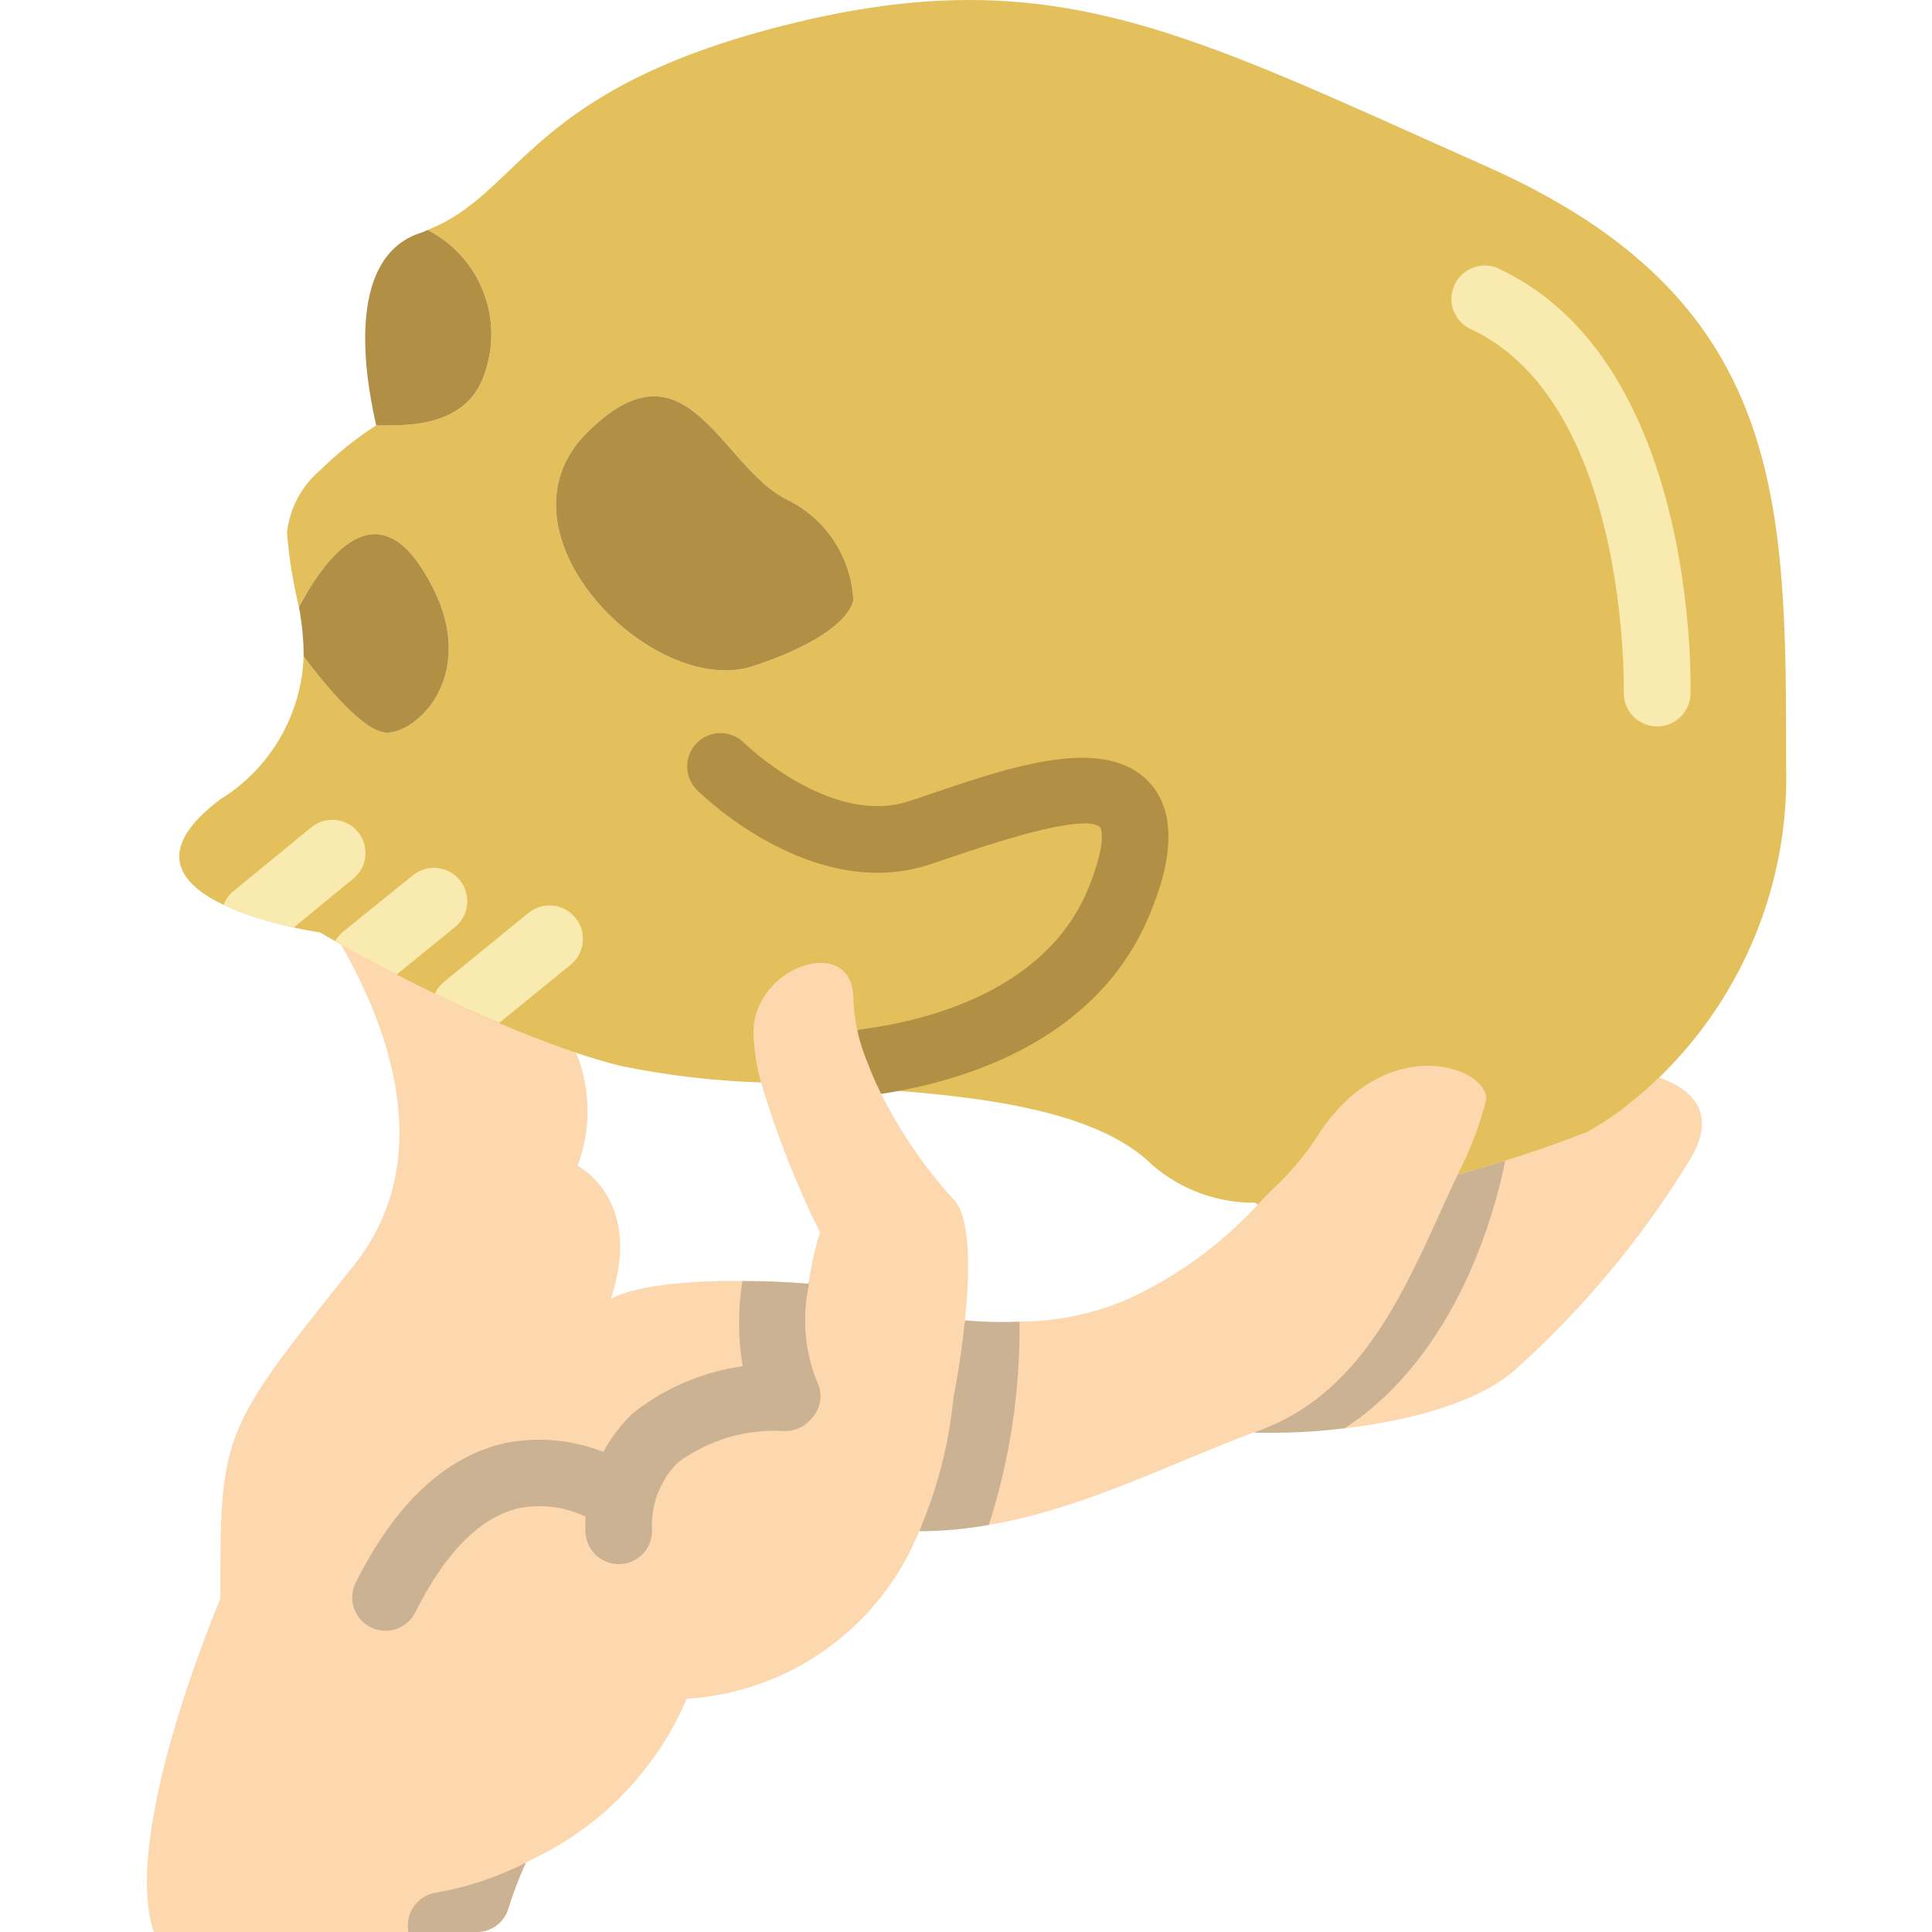
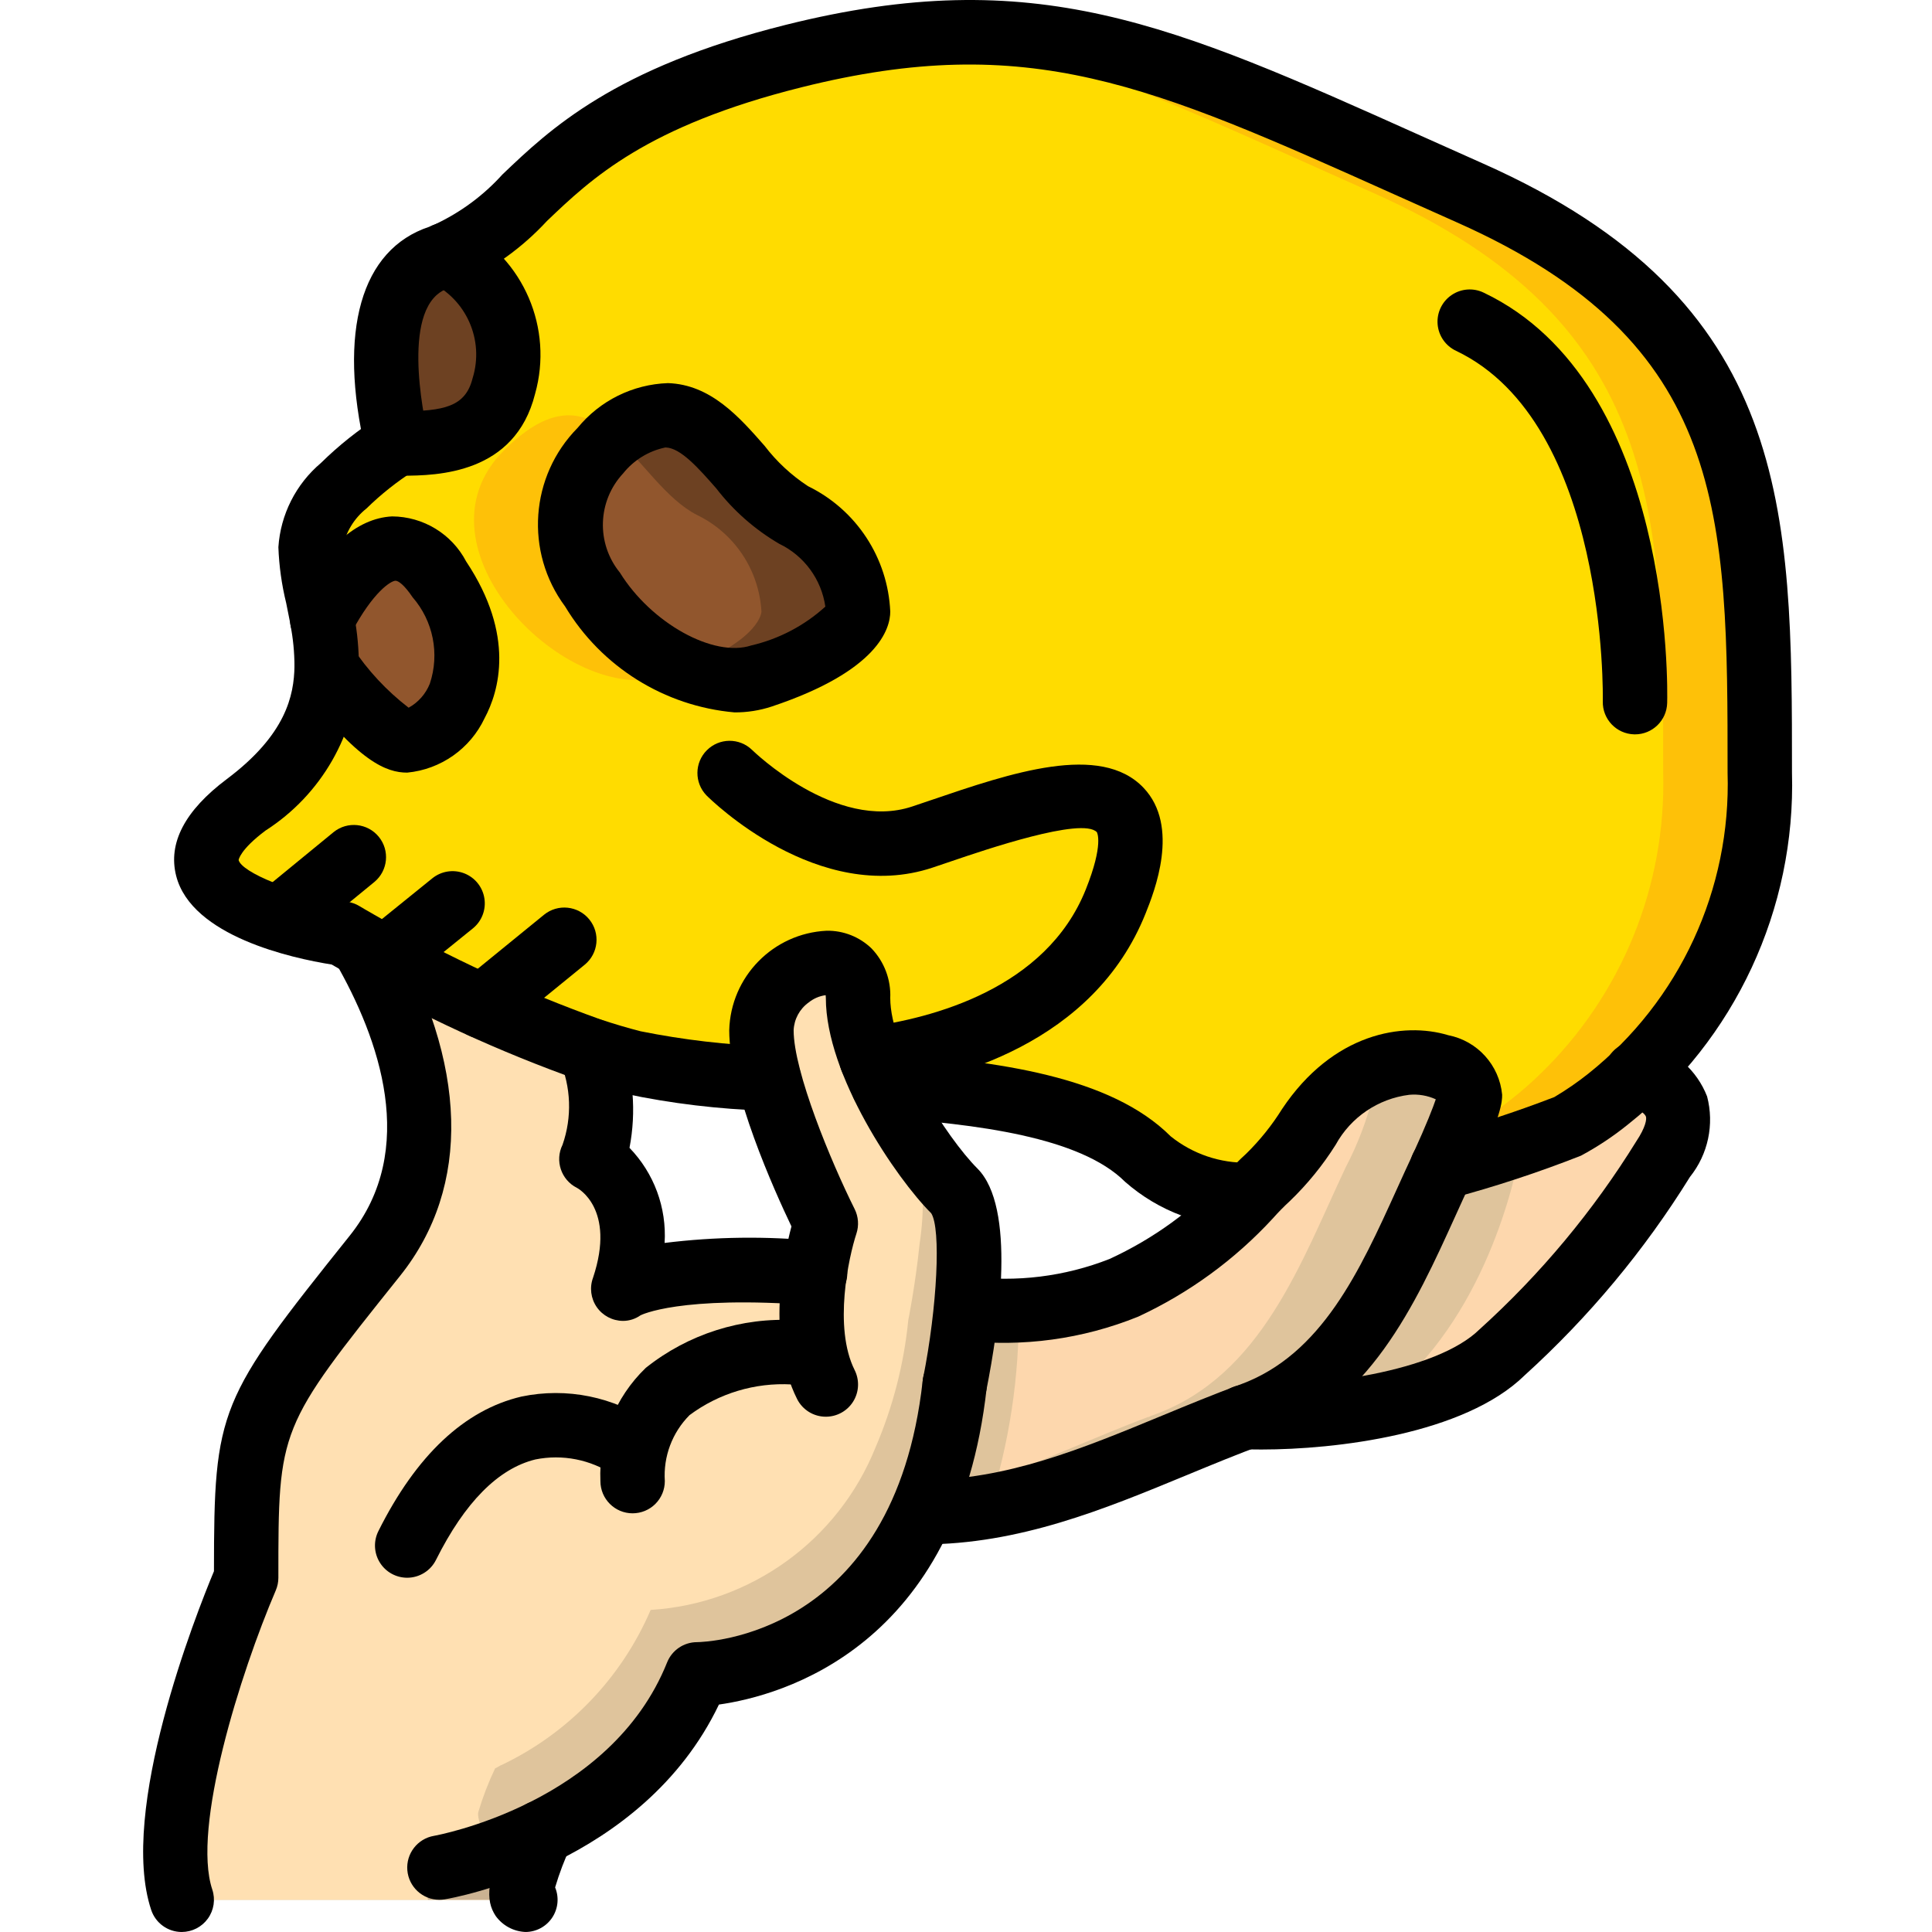
- <svg xmlns="http://www.w3.org/2000/svg" height="511pt" viewBox="-38 0 511 511.933" width="511pt">
-   <path d="m408.336 308.898c-12.164 19.629-27.023 37.457-44.137 52.965-9.801 9.621-29.043 14.566-46.344 16.598 14.121-9.254 14.945-22.574 21.492-35.461 7.391-14.523 19.652-28.496 21.055-35.516 12.801-3.973 21.453-7.414 21.453-7.414 4.055-2.199 7.895-4.77 11.473-7.68 2.742-2.152 5.363-4.449 7.859-6.887 9.09 3.266 16.152 9.887 7.148 23.395zm0 0" fill="#fdd7ad" />
-   <path d="m360.402 307.484c-2.648 13.242-12.535 51.289-42.547 70.977-7.996.984-16.051 1.367-24.102 1.145.574-.27 1.164-.508 1.766-.703 16.934-6.18 14.664-25.91 23.066-40.758 6.18-10.867 24.047-16.023 29.195-26.949 4.5-1.238 8.738-2.473 12.621-3.711zm0 0" fill="#cbb292" />
-   <path d="m347.781 311.195c11.547-3.102 22.918-6.816 34.074-11.125 4.055-2.199 7.895-4.77 11.473-7.68 2.742-2.152 5.363-4.449 7.859-6.887 22.273-21.59 34.473-51.527 33.633-82.535 0-70.621 0-123.586-79.449-158.898-79.449-35.309-114.758-55.172-185.379-37.516-68.855 17.211-70.18 44.578-95.16 54.375 13.176 6.75 19.754 21.863 15.711 36.105-4.059 16.156-20.039 15.715-29.309 15.715h-.086c-5.234 3.383-10.113 7.289-14.566 11.652-5.066 4.207-8.297 10.223-9.004 16.773.535 6.633 1.598 13.219 3.18 19.684 5.914-11.211 18.977-30.543 32.129-10.859 17.656 26.484 0 44.141-8.824 44.141-6.004 0-16.246-12.449-22.07-20.215-.574 15.516-8.852 29.719-22.07 37.867-18.094 13.598-10.68 22.512.883 27.984 2.633 1.242 5.348 2.305 8.121 3.18 3.797 1.234 7.418 2.117 10.418 2.824 4.148.883 7.062 1.324 7.062 1.324s1.41.883 3.973 2.297c.441.262.969.617 1.5.879 1.676.973 3.797 2.121 6.18 3.445 2.559 1.324 5.297 11.738 8.473 13.328h.09c3.09 1.59 6.531 3.355 10.152 5.121 2.559 1.234 5.207 2.473 7.945 3.707 2.91 1.324 6 2.738 9.09 3.973 6.711 2.914 13.598-3.18 20.395-.883 3.973 1.324 7.855 2.473 11.652 3.441 12.297 2.539 24.789 4.016 37.34 4.414l31.25 1.855c29.484 2.031 58.527 6.09 72.648 20.215 7.535 6.41 17.125 9.891 27.016 9.797h.086l.617.531zm-186.617-134.711c-26.48 8.828-70.621-35.309-44.137-61.793 26.48-26.484 35.309 8.828 52.965 17.656 10.262 4.961 17.02 15.102 17.656 26.48 0 0 0 8.828-26.484 17.656zm0 0" fill="#e4c05c" />
-   <path d="m90.543 97.035c-4.059 16.156-20.039 15.715-29.309 15.715-3.707-15.98-7.238-44.758 11.652-51.023.68-.188 1.328-.457 1.945-.797 13.176 6.75 19.754 21.863 15.711 36.105zm0 0" fill="#b19046" />
-   <path d="m187.648 158.828s0 8.828-26.484 17.656c-26.48 8.828-70.621-35.309-44.137-61.793 26.48-26.484 35.309 8.828 52.965 17.656 10.262 4.961 17.02 15.102 17.656 26.48zm0 0" fill="#b19046" />
-   <path d="m64.062 194.141c-6.004 0-16.246-12.449-22.07-20.215 0-4.355-.414-8.699-1.234-12.977v-.09c5.914-11.211 18.977-30.543 32.129-10.859 17.656 26.484 0 44.141-8.824 44.141zm0 0" fill="#b19046" />
-   <path d="m191.336 290.273c-4.641-.016-8.477-3.617-8.781-8.25-.305-4.629 3.027-8.707 7.625-9.328 17.656-2.375 48.996-10.434 59.887-37.691 5.016-12.527 3.055-15.688 3.039-15.715-4.02-4.238-30.809 4.891-39.621 7.883l-5.391 1.828c-31.297 10.434-60.754-18.539-61.996-19.793-3.348-3.461-3.301-8.969.105-12.375 3.406-3.402 8.91-3.453 12.375-.105.211.203 23.039 22.5 43.934 15.52l5.297-1.766c21.699-7.398 46.301-15.766 58.113-3.328 10.07 10.594 2.902 28.539.555 34.426-14.219 35.586-52.426 45.746-73.938 48.633-.398.047-.801.066-1.203.062zm0 0" fill="#b19046" />
-   <path d="m55.059 232.895-15.715 12.887c-3-.707-6.621-1.59-10.418-2.824-2.773-.875-5.488-1.938-8.121-3.18.465-1.438 1.359-2.699 2.562-3.617l20.566-16.863c2.422-2.043 5.758-2.621 8.73-1.516 2.969 1.105 5.113 3.727 5.609 6.855.496 3.133-.734 6.285-3.215 8.258zm0 0" fill="#f9eab0" />
-   <path d="m82.07 245.691-15.449 12.535h-.09c-3.176-1.586-5.914-3.176-8.473-4.5-2.383-1.324-4.504-2.473-6.18-3.445-.531-.262-1.059-.617-1.5-.879.5-1.008 1.227-1.883 2.117-2.562l18.449-14.918c3.805-3.07 9.375-2.48 12.449 1.324 3.07 3.801 2.477 9.375-1.324 12.445zm0 0" fill="#f9eab0" />
-   <path d="m112.699 255.668-18.891 15.359c-3.09-1.234-6.18-2.648-9.09-3.973-2.738-1.234-5.387-2.473-7.945-3.707.527-1.234 1.344-2.324 2.383-3.176l22.422-18.273c2.461-1.988 5.793-2.512 8.742-1.375 2.953 1.137 5.074 3.762 5.562 6.887.492 3.121-.723 6.27-3.184 8.258zm0 0" fill="#f9eab0" />
-   <path d="m400.613 192.48h-.223c-2.34-.059-4.562-1.047-6.176-2.746-1.609-1.699-2.484-3.969-2.422-6.312 0-.758 1.457-76.207-40.207-96.07-3.02-1.246-5.105-4.055-5.422-7.309-.312-3.25 1.191-6.406 3.914-8.211 2.723-1.805 6.219-1.957 9.09-.395 52.027 24.805 50.371 108.914 50.316 112.48-.145 4.789-4.082 8.59-8.871 8.562zm0 0" fill="#f9eab0" />
-   <path d="m355.371 291.242c-1.73 6.93-4.277 13.625-7.59 19.953-12.184 25.863-22.953 56.938-52.262 67.707-.602.195-1.191.434-1.766.703h-.176c-23.305 8.828-45.551 20.305-70.004 24.453 3.391-8.977-8.684-18.316-7.512-27.852 1.273-10.344 15.633-20.707 15.633-25.996 9.902-.039 19.691-2.078 28.781-6.004 12.977-5.984 24.648-14.473 34.336-24.98 1.648-1.852 3.387-3.621 5.211-5.297 4.285-4.148 8.051-8.801 11.211-13.859 17.652-26.48 44.137-17.656 44.137-8.828zm0 0" fill="#fdd7ad" />
-   <path d="m231.695 350.211c.184 18.27-2.559 36.445-8.121 53.848-6.027 1.098-12.145 1.656-18.273 1.68l-.176-.09c4.238-9.445-10.238-21.008-8.648-34.957 0 0 19.594-9.621 20.742-20.832 4.812.43 9.648.547 14.477.352zm0 0" fill="#cbb292" />
-   <path d="m217.219 349.859c-1.148 11.211-3.09 20.832-3.09 20.832-1.188 12.047-4.223 23.836-9.004 34.957-10.25 25.461-34.219 42.77-61.617 44.492-8.016 18.695-22.578 33.828-40.957 42.547h-.09c-.512.328-1.039.625-1.59.883-1.781 3.879-3.309 7.863-4.582 11.938-1.012 3.754-4.398 6.379-8.289 6.426h-85.73c-8.828-26.484 17.652-88.277 17.652-88.277 0-44.137 0-44.137 35.312-88.273 22.422-28.074 9.27-63.207-3.355-85.102 1.676.973 3.797 2.121 6.18 3.445 6.887 3.707 16.242 8.562 26.66 13.328 9.613 4.48 19.457 8.457 29.484 11.918 3.91 9.57 4.035 20.266.352 29.926 0 0 17.656 8.828 8.828 35.309 0 0 7.328-5.117 34.867-4.766 5.121 0 10.949.176 17.48.707l.051-.043c.652-4.594 1.668-9.125 3.039-13.551-6.344-12.766-11.574-26.059-15.625-39.727-1.203-4.316-1.883-8.762-2.031-13.238 0-17.656 26.484-26.484 26.484-8.828.223 5.738 1.477 11.391 3.707 16.684.883 2.383 1.941 4.855 3.09 7.238 5.148 10.566 11.777 20.348 19.684 29.043 4.68 4.68 4.414 19.422 3.09 32.133zm0 0" fill="#fdd7ad" />
-   <g fill="#cbb292">
-     <path d="m175.977 376.41c-.496.516-1.051.965-1.66 1.344 0 0-.086.176-.176.176-.086 0-.266.176-.441.176-1.094.555-2.305.828-3.531.797-3.352.008-6.422-1.871-7.945-4.855-1.852-3.793-3.133-7.84-3.793-12.008h-.09c-1.273-7.477-1.301-15.109-.09-22.598 5.121 0 10.949.176 17.48.707.086-.266.086-.617.176-.883.012.5-.016 1.004-.09 1.5-1.797 8.477-1.031 17.297 2.207 25.336 1.781 3.496.934 7.758-2.047 10.309zm0 0" />
-     <path d="m63.68 432.113c-3.055-.004-5.891-1.59-7.496-4.191-1.605-2.602-1.75-5.848-.387-8.582 10.391-20.781 23.57-33.191 39.18-36.871 12.426-2.605 25.379.031 35.805 7.281 3.566 3.012 4.172 8.281 1.379 12.027-2.793 3.742-8.016 4.66-11.922 2.098-6.289-4.191-13.988-5.711-21.398-4.219-10.195 2.496-19.355 11.766-27.25 27.551-1.488 3.004-4.555 4.906-7.91 4.906zm0 0" />
-     <path d="m125.484 414.457c-4.875 0-8.828-3.949-8.828-8.824-.504-11.652 4.027-22.961 12.438-31.039 11.629-9.273 26.27-13.926 41.117-13.074 4.879.32 8.57 4.531 8.25 9.406-.316 4.875-4.527 8.566-9.406 8.25-10.012-.547-19.902 2.426-27.957 8.402-4.754 4.777-7.23 11.371-6.785 18.098-.027 4.859-3.973 8.781-8.828 8.781zm0 0" />
-     <path d="m100.871 493.57c-1.781 3.879-3.309 7.863-4.582 11.938-1.012 3.754-4.398 6.379-8.289 6.426h-18.199c-.07-.07-.102-.168-.09-.266-.797-4.801 2.441-9.34 7.238-10.152 8.332-1.414 16.402-4.09 23.922-7.945-.527.355.531-.266 0 0zm0 0" />
-   </g>
+ <svg xmlns="http://www.w3.org/2000/svg" height="511pt" viewBox="-37 0 511 511.928" width="511pt">
+   <path d="m403.23 307.125c-11.762 18.977-26.125 36.211-42.668 51.199-9.473 9.301-28.074 14.078-44.801 16.043 13.641-8.949 14.449-21.82 20.781-34.277 7.141-14.035 18.992-27.551 20.348-34.332 12.375-3.84 20.738-7.168 20.738-7.168 3.918-2.125 7.633-4.613 11.094-7.422 2.648-2.082 5.184-4.305 7.594-6.656 8.789 3.156 15.617 9.555 6.914 22.613zm0 0" fill="#fdd7ad" />
+   <path d="m365.254 305.586c-2.559 12.801-12.117 49.582-41.129 68.609-7.727.949-15.516 1.32-23.297 1.109.555-.266 1.125-.492 1.707-.684 16.363-6.012 14.176-25.043 22.301-39.402 5.941-10.496 23.242-15.484 28.215-26.047 4.355-1.191 8.449-2.391 12.203-3.586zm0 0" fill="#dfc49c" />
+   <path d="m352.027 51.125c-63.145-28.078-97.449-45.996-145.578-42.07-11.348.992-22.594 2.934-33.621 5.801-66.559 16.641-67.84 43.094-91.988 52.566 12.738 6.523 19.098 21.133 15.188 34.902-3.926 15.613-19.371 15.188-28.328 15.188h-.086c-5.062 3.273-9.777 7.047-14.082 11.266-4.898 4.066-8.02 9.883-8.703 16.211-.012.316.016.633.086.941.57 6.094 1.566 12.137 2.988 18.09 1.738-3.336 3.734-6.531 5.973-9.559 6.484-8.617 15.785-14.848 25.086-.938 17.066 25.602 0 42.668-8.531 42.668-3.414 0-8.363-4.27-12.973-9.301-3.07-3.414-6.059-7.168-8.363-10.242-.035 6.809-1.859 13.488-5.289 19.371-4.137 6.766-9.59 12.629-16.043 17.238-17.492 13.141-10.324 21.758.852 27.051 2.547 1.199 5.168 2.227 7.852 3.07 3.672 1.195 7.168 2.047 10.07 2.73 4.012.855 6.828 1.281 6.828 1.281s1.363.852 3.84 2.219c.426.254.938.598 1.449.852 1.621.941 3.668 2.051 5.973 3.328 2.477 1.281 5.121 11.352 8.191 12.887h.086c2.988 1.535 6.316 3.242 9.812 4.949 2.477 1.195 5.035 2.391 7.684 3.582 2.812 1.281 5.801 2.648 8.789 3.84.621.289 1.281.492 1.961.598 5.887 1.109 11.863-3.41 17.75-1.449 3.84 1.281 7.594 2.391 11.262 3.328 11.891 2.453 23.965 3.883 36.098 4.266l30.207 1.793c28.504 1.961 56.578 5.887 70.23 19.543 4.234 3.977 9.496 6.695 15.188 7.848 3.586.863 7.242 1.406 10.926 1.621h.082l.598.516 51.203-7.766c11.16-3 22.156-6.59 32.938-10.754 3.918-2.125 7.633-4.613 11.094-7.422 2.648-2.082 5.184-4.305 7.594-6.656 21.531-20.871 33.324-49.812 32.512-79.789 0-68.266 0-119.465-76.801-153.598zm-187.73 128c-6.805 1.859-14.047 1.191-20.395-1.879-21.848-9.301-41.645-38.484-22.273-57.855 1.242-1.266 2.551-2.461 3.926-3.586 22.613-18.43 31.145 12.547 47.273 20.652 9.918 4.797 16.453 14.598 17.066 25.602 0 0 0 8.531-25.598 17.066zm0 0" fill="#fec108" />
+   <path d="m326.43 51.125c-51.457-22.871-83.715-39-119.98-42.07-11.348.992-22.594 2.934-33.621 5.801-66.559 16.641-67.84 43.094-91.988 52.566 12.738 6.523 19.098 21.133 15.188 34.902-3.926 15.613-19.371 15.188-28.328 15.188h-.086c-5.062 3.273-9.777 7.047-14.082 11.266-4.898 4.066-8.02 9.883-8.703 16.211-.012.316.016.633.086.941 3.582 1.52 6.555 4.191 8.449 7.594.215.285.391.602.512.938 7.461 9.168 8.863 21.855 3.582 32.43-2.434 4.977-7.152 8.449-12.629 9.301-.352.027-.699-.031-1.023-.172-4.137 6.766-9.59 12.629-16.043 17.238-17.492 13.141-10.324 21.758.852 27.051 2.547 1.199 5.168 2.227 7.852 3.07 3.672 1.195 7.168 2.047 10.07 2.73 4.012.855 6.828 1.281 6.828 1.281s1.363.852 3.84 2.219c.426.254.938.598 1.449.852 1.621.941 3.668 2.051 5.973 3.328 2.477 1.281 5.121 11.352 8.191 12.887h.086c2.988 1.535 6.316 3.242 9.812 4.949 2.477 1.195 5.035 2.391 7.684 3.582 2.812 1.281 5.801 2.648 8.789 3.84.621.289 1.281.492 1.961.598 5.887 1.109 11.863-3.41 17.75-1.449 3.84 1.281 7.594 2.391 11.262 3.328 11.891 2.453 23.965 3.883 36.098 4.266l30.207 1.793c28.504 1.961 56.578 5.887 70.23 19.543 4.234 3.977 9.496 6.695 15.188 7.848l37.207-5.629c11.164-3 22.156-6.59 32.938-10.754 3.922-2.125 7.633-4.613 11.094-7.422 2.648-2.082 5.184-4.305 7.594-6.656 21.531-20.871 33.328-49.812 32.516-79.789 0-68.266 0-119.465-76.801-153.598zm-187.734 128c-25.602 8.531-68.266-34.137-42.668-59.734 13.227-13.227 21.934-10.496 29.527-3.586 7.168 6.402 13.48 16.473 21.676 20.652 9.918 4.797 16.449 14.598 17.066 25.602 0 0 0 7.336-20.395 15.188-1.625.598-3.328 1.281-5.207 1.879zm0 0" fill="#ffdc00" />
+   <path d="m96.027 102.324c-3.926 15.613-19.371 15.188-28.328 15.188-3.586-15.445-7-43.262 11.262-49.32.656-.184 1.285-.441 1.879-.77 12.738 6.523 19.098 21.133 15.188 34.902zm0 0" fill="#6d4122" />
+   <path d="m189.895 162.059s0 8.531-25.598 17.066c-6.805 1.859-14.047 1.191-20.395-1.879-21.848-9.301-41.645-38.484-22.273-57.855 1.242-1.266 2.551-2.461 3.926-3.586 22.613-18.43 31.145 12.547 47.273 20.652 9.918 4.797 16.453 14.598 17.066 25.602zm0 0" fill="#6d4122" />
+   <path d="m164.297 162.059s0 7.336-20.395 15.188c-21.848-9.301-41.645-38.484-22.273-57.855 1.242-1.266 2.551-2.461 3.926-3.586 7.168 6.402 13.48 16.473 21.676 20.652 9.918 4.797 16.449 14.598 17.066 25.602zm0 0" fill="#91562d" />
+   <path d="m70.43 196.191c-5.805 0-15.703-12.035-21.336-19.543 0-4.211-.398-8.41-1.191-12.543v-.086c5.715-10.836 18.344-29.527 31.059-10.496 17.066 25.602 0 42.668-8.531 42.668zm0 0" fill="#91562d" />
+   <path d="m352.027 290.059c-1.672 6.695-4.137 13.168-7.336 19.285-11.777 25-22.188 55.039-50.52 65.449-.582.191-1.152.418-1.707.684h-.168c-22.531 8.531-44.035 19.625-67.672 23.637.77-2.242.77-4.672 0-6.914-1.961-6.57-8.105-13.227-7.254-20.051 1.195-9.984 15.105-19.969 15.105-25.09 9.57-.035 19.031-2.008 27.82-5.801 12.543-5.789 23.824-13.996 33.191-24.148 1.594-1.793 3.273-3.5 5.035-5.121 4.145-4.012 7.785-8.508 10.84-13.398 3.539-5.594 8.402-10.223 14.164-13.48 14.336-7.766 28.5-1.367 28.5 4.949zm0 0" fill="#dfc49c" />
+   <path d="m326.43 290.059c-1.676 6.695-4.137 13.168-7.34 19.285-11.777 25-22.188 55.039-50.516 65.449-.586.191-1.156.418-1.707.684h-.172c-14.164 5.375-27.902 11.773-42.07 16.723-1.961-6.57-8.105-13.227-7.254-20.051 1.195-9.984 15.105-19.969 15.105-25.09 9.57-.035 19.031-2.008 27.82-5.801 12.543-5.789 23.824-13.996 33.191-24.148 1.594-1.793 3.273-3.5 5.035-5.121 4.145-4.012 7.785-8.508 10.84-13.398 3.539-5.594 8.402-10.223 14.164-13.48 1.66 1.129 2.727 2.945 2.902 4.949zm0 0" fill="#fdd7ad" />
+   <path d="m232.477 347.059c.176 17.66-2.477 35.234-7.852 52.055-5.828 1.059-11.738 1.602-17.664 1.621l-.168-.086c4.094-9.129-9.902-20.309-8.363-33.793 0 0 18.941-9.301 20.051-20.137 4.652.414 9.328.531 13.996.34zm0 0" fill="#dfc49c" />
+   <path d="m218.48 346.719c-1.109 10.836-2.984 20.137-2.984 20.137-1.148 11.645-4.086 23.043-8.703 33.793-9.914 24.613-33.082 41.344-59.562 43.008-7.75 18.074-21.828 32.699-39.598 41.133h-.086c-.492.316-1.004.602-1.535.852-1.695 3.754-3.176 7.598-4.438 11.52-.965 3.645-4.25 6.195-8.02 6.23h-82.859c-1.566-5.543-2.086-11.332-1.535-17.066 1.535-28.504 18.602-68.266 18.602-68.266 0-42.668 0-42.668 34.133-85.336 21.676-27.137 8.961-61.098-3.242-82.262 1.621.941 3.668 2.051 5.973 3.328 6.656 3.586 15.703 8.277 25.773 12.887 6.059 2.816 12.543 5.547 19.027 8.105 3.156 1.195 6.316 2.391 9.473 3.414 3.781 9.25 3.902 19.59.34 28.93 5 2.977 8.598 7.832 9.984 13.48 1.562 6.875 1.059 14.062-1.449 20.652 0 0 7.082-4.949 33.707-4.609 4.949 0 10.582.172 16.895.684h.086c.586-4.457 1.555-8.855 2.902-13.141-6.133-12.34-11.188-25.191-15.105-38.402-1.16-4.172-1.82-8.469-1.961-12.801.297-8.391 6.164-15.547 14.336-17.492 2.758-1.027 5.855-.535 8.16 1.301 2.305 1.832 3.48 4.738 3.102 7.66.215 5.547 1.43 11.012 3.586 16.129.852 2.305 1.875 4.691 2.984 6.996 1.527 3.125 3.207 6.172 5.035 9.129 1.281 2.219 2.645 4.27 4.012 6.23 2.914 4.547 6.258 8.805 9.984 12.715 4.523 4.523 4.266 18.773 2.984 31.062zm0 0" fill="#dfc49c" />
+   <path d="m206.195 329.652c-1.109 10.836-2.988 20.137-2.988 20.137-1.148 11.645-4.082 23.043-8.703 33.793-9.91 24.613-33.082 41.344-59.562 43.008-7.75 18.074-21.828 32.699-39.594 41.133h-.086c-.496.316-1.008.602-1.539.852-1.77 3.723-3.254 7.57-4.434 11.52-1.109 3.668 10.496 23.297 6.738 23.297h-85.332c3.555-28.832 9.258-57.355 17.066-85.332 0-42.668 0-42.668 34.133-85.336 21.676-27.137 8.961-61.098-3.242-82.262 1.621.941 3.668 2.051 5.973 3.328 6.656 3.586 15.703 8.277 25.773 12.887 6.059 2.816 12.543 5.547 19.027 8.105.426 5.293 5.973 2.051 3.668 6.742 0 0 17.066 8.535 8.535 34.133 0 0-2.902 6.23 7.594 4.949 1.562 6.875 1.059 14.062-1.449 20.652 0 0 7.082-4.949 33.707-4.609 4.949 0 10.582.172 16.895.684h.086c.586-4.457 1.555-8.855 2.902-13.141-6.133-12.34-11.188-25.191-15.105-38.402-1.16-4.172-1.82-8.469-1.961-12.801.297-8.391 6.164-15.547 14.336-17.492.684 2.727 1.535 5.406 2.559 8.023.852 2.301 1.879 4.691 2.988 6.996 4.672 9.414 10.488 18.211 17.32 26.195.598.684 1.109 1.281 1.707 1.879 1.133 1.227 1.93 2.727 2.305 4.352 1.812 8.793 2.043 17.836.684 26.711zm0 0" fill="#ffe0b2" />
+   <path d="m106.012 485.641c-1.719 3.75-3.195 7.602-4.426 11.539-.984 3.629-4.258 6.164-8.016 6.211h-17.594c-.066-.07-.098-.164-.086-.258-.375-2.227.152-4.516 1.465-6.355s3.301-3.082 5.531-3.457c8.055-1.367 15.855-3.957 23.125-7.68-.512.34.512-.254 0 0zm0 0" fill="#cbb292" />
+   <path d="m292.891 325.129c-11.848.113-23.324-4.148-32.227-11.973-11.926-11.926-39.445-15.316-64.785-17.062-4.656-.379-8.141-4.434-7.82-9.094.32-4.66 4.332-8.195 8.996-7.93 29.93 2.059 59.809 6.152 75.672 22.02 5.832 4.691 13.141 7.168 20.621 6.988 4.598.273 8.145 4.145 8.023 8.746-.125 4.602-3.875 8.277-8.48 8.305zm0 0" />
+   <path d="m344.691 317.875c-4.402.02-8.102-3.309-8.539-7.688-.438-4.383 2.527-8.379 6.848-9.23 10.633-2.875 21.109-6.301 31.387-10.262 3.152-1.867 6.176-3.949 9.043-6.23 24.172-19.285 37.836-48.836 36.867-79.742 0-68.598 0-113.918-71.734-145.805l-16.699-7.465c-64.391-28.883-96.695-43.379-156.965-28.32-41.086 10.273-55.703 24.223-67.445 35.434-6.484 7.02-14.312 12.668-23.016 16.609-1 .504-2.047.91-3.125 1.215-12.715 4.227-6.652 33.387-5.301 39.188 1.051 4.586-1.805 9.156-6.387 10.219-4.582 1.066-9.16-1.781-10.238-6.359-7.367-31.711-1.211-53.344 16.887-59.348.473-.23.957-.434 1.453-.609 6.809-3.172 12.91-7.68 17.945-13.258 12.5-11.934 29.625-28.277 75.086-39.645 65.992-16.492 102.258-.223 168.086 29.305l16.652 7.445c81.867 36.383 81.867 91.551 81.867 161.395 1.016 36.152-15.059 70.668-43.379 93.16-3.906 3.168-8.105 5.961-12.539 8.34-11.285 4.441-22.816 8.234-34.535 11.359-.727.191-1.473.293-2.219.293zm0 0" />
+   <path d="m67.699 126.047h-.086c-4.707-.023-8.504-3.852-8.492-8.555.012-4.707 3.828-8.512 8.535-8.512 4.703 0 8.52 3.805 8.531 8.512.012 4.703-3.785 8.531-8.488 8.555zm0 0" />
+   <path d="m166.266 294.324c-.176 0-.352-.004-.527-.02-12.672-.379-25.281-1.891-37.68-4.512-3.871-.988-7.824-2.156-11.863-3.504-21.383-7.598-42.047-17.102-61.734-28.395-1.715-.965-3.086-1.758-4.031-2.316-10.543-1.684-37.113-7.488-41.211-23.484-2.219-8.684 2.293-17.316 13.422-25.664 15.668-11.754 17.809-22.156 17.922-29.906-.008-3.688-.367-7.367-1.074-10.984-.027-.137-.043-.277-.059-.414-.344-1.824-.711-3.602-1.062-5.328-1.191-4.852-1.887-9.812-2.07-14.809.57-8.648 4.633-16.695 11.254-22.293 4.719-4.648 9.918-8.785 15.508-12.344 3.949-2.453 9.133-1.297 11.664 2.605 2.527 3.902 1.469 9.109-2.383 11.711-4.578 2.91-8.84 6.285-12.715 10.082-3.23 2.566-5.449 6.195-6.262 10.238.223 3.828.797 7.629 1.711 11.352.418 1.996.84 4.051 1.223 6.164.035.199.066.391.086.586.844 4.523 1.262 9.117 1.246 13.723-.672 17.602-9.914 33.766-24.746 43.27-6.816 5.113-7.121 7.785-7.121 7.809.812 3.223 14.266 8.977 28.809 11.055 1.145.164 2.242.559 3.227 1.16.066.035 1.926 1.164 5.043 2.926 18.754 10.715 38.406 19.773 58.738 27.062 3.66 1.219 7.215 2.273 10.695 3.164 11.371 2.285 22.91 3.629 34.504 4.02 4.594.289 8.129 4.172 7.992 8.77-.141 4.602-3.902 8.266-8.504 8.277zm0 0" />
+   <path d="m10.695 511.926c-3.676 0-6.934-2.352-8.094-5.836-8.746-26.242 11.887-78.391 16.629-89.762.023-43.129 1.133-45.348 36-88.934 18.207-22.793 7.891-52.102-3.969-72.672-2.273-4.074-.852-9.219 3.188-11.551 4.043-2.328 9.207-.98 11.598 3.027 20.512 35.578 21.406 68.199 2.516 91.848-32.266 40.336-32.266 40.336-32.266 80.012 0 1.152-.234 2.297-.688 3.355-9.402 21.961-22.281 62.898-16.82 79.277.867 2.602.43 5.461-1.176 7.688-1.602 2.223-4.176 3.543-6.918 3.547zm0 0" />
+   <path d="m101.746 511.922c-3.148-.133-6.055-1.711-7.887-4.273-2.684-4.125-2.785-9.406 4.355-25.477 1.207-2.836 3.848-4.805 6.914-5.148 3.062-.34 6.074 1 7.875 3.504 1.797 2.504 2.105 5.785.805 8.578-1.66 3.562-3.059 7.238-4.18 11.004 1.094 2.637.801 5.645-.781 8.016-1.582 2.375-4.25 3.801-7.102 3.797zm0 0" />
+   <path d="m78.953 503.391c-4.43-.012-8.113-3.41-8.484-7.824-.367-4.414 2.703-8.379 7.074-9.121.465-.086 46.734-8.391 61.762-45.961 1.297-3.238 4.434-5.359 7.926-5.359 2.086-.023 52.238-1.328 59.785-69.207.281-3.074 2.203-5.758 5.023-7.016 2.82-1.258 6.098-.895 8.574.953 2.477 1.848 3.762 4.887 3.363 7.945-7.645 68.781-54.387 81.508-70.945 83.863-20.281 42.418-70.465 51.246-72.664 51.613-.469.074-.941.113-1.414.113zm0 0" />
+   <path d="m296.816 384.082c-1.672 0-3.234-.031-4.676-.078-4.66-.168-8.34-4.023-8.293-8.688.047-4.637 3.812-8.367 8.449-8.375h.168c19.047.699 50.605-3.391 62.117-14.703 16.129-14.574 30.113-31.355 41.547-49.848 2.473-3.711 2.758-5.844 2.535-6.52-.199-.609-1.527-1.996-5.23-3.328-2.938-.977-5.117-3.469-5.691-6.512-.578-3.043.543-6.16 2.922-8.141 2.379-1.984 5.645-2.52 8.535-1.406 7.16 1.922 12.977 7.133 15.672 14.039 1.945 7.43.262 15.34-4.543 21.332-12.07 19.473-26.809 37.16-43.781 52.551-15.984 15.703-50.238 19.676-69.73 19.676zm0 0" />
+   <path d="m181.371 375.391c-3.238.008-6.199-1.82-7.641-4.719-8.055-16.105-3.691-37.406-1.48-45.703-4.473-9.355-16.488-35.969-16.488-51.98.379-14.176 11.617-25.672 25.785-26.367 4.445-.086 8.746 1.609 11.938 4.707 3.367 3.52 5.156 8.262 4.945 13.129 0 13.688 14.957 37.02 23.098 45.168 10.234 10.23 5.855 41.301 2.336 58.906-.977 4.566-5.441 7.496-10.02 6.582-4.574-.914-7.57-5.34-6.715-9.926 3.766-18.875 4.789-39.711 2.145-43.715-9.305-9.273-27.91-36.68-27.91-57.016 0-.254-.012-.512-.043-.762-1.652.215-3.215.887-4.512 1.934-2.387 1.711-3.855 4.426-3.98 7.359 0 10.969 9.918 34.887 16.168 47.387 1.004 2.02 1.172 4.355.465 6.5-2.047 6.219-6.129 24.844-.465 36.164 1.32 2.645 1.18 5.785-.371 8.301-1.555 2.516-4.297 4.047-7.254 4.051zm0 0" />
+   <path d="m127.613 350c-2.777-.012-5.371-1.375-6.953-3.652-1.578-2.281-1.949-5.188-.984-7.789 6.121-18.367-4.148-23.75-4.254-23.801-4.203-2.105-5.914-7.211-3.828-11.422 2.559-7.316 2.273-15.324-.793-22.441-1.449-4.461.969-9.254 5.418-10.738 4.449-1.48 9.262.906 10.773 5.344 3.379 9.156 4.191 19.062 2.344 28.645 6.504 6.719 9.883 15.863 9.305 25.199 13.398-1.66 26.938-1.832 40.371-.512 3.078.18 5.816 2.008 7.168 4.777 1.352 2.77 1.105 6.051-.645 8.586-1.75 2.539-4.734 3.934-7.801 3.652-35.223-2.656-45.391 2.629-45.488 2.68-1.355.957-2.973 1.473-4.633 1.473zm0 0" />
+   <path d="m70.422 418.059c-2.957-.004-5.703-1.535-7.254-4.051-1.555-2.516-1.695-5.656-.371-8.301 10.043-20.094 22.781-32.086 37.871-35.645 12.012-2.516 24.535.027 34.613 7.035 3.703 2.84 4.438 8.125 1.652 11.867-2.789 3.738-8.062 4.551-11.844 1.82-6.082-4.047-13.523-5.512-20.684-4.07-9.855 2.41-18.715 11.367-26.344 26.621-1.449 2.895-4.406 4.723-7.641 4.723zm0 0" />
+   <path d="m130.16 400.988c-4.711 0-8.531-3.82-8.531-8.531-.48-11.266 3.895-22.191 12.02-30.008 11.242-8.961 25.395-13.461 39.746-12.637 4.664.355 8.172 4.398 7.867 9.066-.305 4.668-4.312 8.219-8.984 7.961-9.68-.535-19.238 2.34-27.02 8.121-4.602 4.617-6.992 10.992-6.562 17.496 0 2.262-.898 4.434-2.5 6.035-1.602 1.598-3.77 2.496-6.035 2.496zm0 0" />
+   <path d="m69.047 126.047c-2.406.16-4.773-.652-6.566-2.262-1.793-1.605-2.863-3.871-2.965-6.277-.078-2.223.75-4.387 2.289-5.992 1.543-1.609 3.668-2.523 5.895-2.535h.91c11.719 0 17.27-1.281 19.145-8.734 3.172-10.164-1.699-21.102-11.375-25.547-4.02-2.465-5.277-7.719-2.812-11.738 2.465-4.016 7.719-5.277 11.738-2.812 15.98 8.414 23.906 26.855 19.004 44.238-5.324 21.191-25.816 21.66-35.262 21.66zm0 0" />
+   <path d="m157.191 188.766c-18.602-1.633-35.301-12.07-44.922-28.074-10.727-14.434-9.312-34.539 3.328-47.328 5.898-7.215 14.617-11.531 23.93-11.848 11.332.367 18.918 9 25.602 16.613 3.203 4.195 7.102 7.812 11.52 10.699 12.801 6.246 21.156 18.996 21.781 33.23 0 4.414-3.062 15.699-31.434 25.16-3.164 1.043-6.477 1.562-9.805 1.547zm-18.367-70.195c-4.406.918-8.352 3.34-11.164 6.855-6.82 7.312-7.195 18.539-.875 26.289 8.293 13.41 24.863 22.594 34.809 19.312 7.316-1.699 14.074-5.242 19.637-10.289-1.043-7.242-5.625-13.484-12.219-16.648-6.465-3.777-12.137-8.77-16.703-14.703-4.617-5.254-9.395-10.688-13.336-10.816zm0 0" />
+   <path d="m70.43 204.723c-5.41 0-12.984-2.73-28.16-22.953-2.457-3.277-2.242-7.836.512-10.863-2.152-1.598-3.418-4.121-3.414-6.801 0-1.418.336-2.812.988-4.07 7.863-14.902 16.633-22.711 26.07-23.203 8.25.039 15.805 4.633 19.633 11.945 13.082 19.625 8.676 34.441 4.883 41.523-3.812 8.094-11.609 13.574-20.512 14.422zm-16.242-34.922c.66.492 1.242 1.07 1.734 1.727 4.047 6.121 9.078 11.523 14.891 15.996 2.555-1.41 4.539-3.664 5.617-6.375 2.637-7.898.902-16.605-4.566-22.891-2.172-3.242-3.773-4.398-4.555-4.379-1.164.059-5.809 2.746-11.719 13.863-.367.75-.836 1.445-1.398 2.059zm0 0" />
+   <path d="m193.465 289.117c-4.492 0-8.211-3.484-8.508-7.969-.297-4.48 2.93-8.426 7.383-9.023 17.105-2.293 47.367-10.082 57.898-36.438 4.84-12.102 2.953-15.164 2.93-15.188-3.879-4.098-29.781 4.73-38.293 7.625l-5.215 1.762c-30.258 10.094-58.73-17.926-59.93-19.129-3.234-3.348-3.188-8.672.102-11.961 3.293-3.293 8.613-3.34 11.965-.105.207.199 22.27 21.754 42.465 15.004l5.121-1.73c20.973-7.145 44.758-15.238 56.168-3.211 9.738 10.262 2.816 27.582.539 33.277-13.746 34.402-50.68 44.223-71.469 47.016-.383.051-.77.074-1.156.07zm0 0" />
+   <path d="m36.469 251.914c-3.605 0-6.824-2.266-8.039-5.66-1.215-3.398-.16-7.188 2.629-9.477l19.883-16.297c3.648-2.938 8.98-2.387 11.953 1.238 2.969 3.621 2.461 8.961-1.137 11.961l-19.883 16.301c-1.523 1.25-3.434 1.934-5.406 1.934zm0 0" />
+   <path d="m64.625 262.324c-3.617.004-6.844-2.277-8.051-5.688-1.207-3.41-.133-7.211 2.68-9.484l17.836-14.422c2.371-1.918 5.586-2.422 8.434-1.328 2.844 1.094 4.891 3.625 5.363 6.637.477 3.012-.691 6.051-3.062 7.969l-17.836 14.422c-1.516 1.227-3.41 1.895-5.363 1.895zm0 0" />
+   <path d="m90.398 275.207c-3.613.004-6.836-2.266-8.047-5.668-1.211-3.402-.152-7.199 2.648-9.48l21.676-17.664c3.652-2.977 9.031-2.43 12.008 1.227 2.977 3.652 2.43 9.027-1.223 12.008l-21.676 17.664c-1.523 1.238-3.426 1.918-5.387 1.914zm0 0" />
+   <path d="m206.961 409.227c-4.711 0-8.531-3.82-8.531-8.531 0-4.715 3.82-8.535 8.531-8.535 22.234 0 42.258-8.277 63.465-17.043 6.902-2.855 13.824-5.715 20.844-8.297 21.523-7.918 31.613-30.172 41.371-51.688 1.445-3.191 2.879-6.352 4.332-9.434 3.648-7.996 5.285-12.273 6.008-14.414-2.195-1-4.613-1.41-7.016-1.195-8.25 1.02-15.504 5.941-19.504 13.227-3.43 5.457-7.516 10.473-12.156 14.941-1.574 1.445-3.07 2.969-4.484 4.566-10.082 10.949-22.223 19.809-35.727 26.066-14.68 5.938-30.609 8.113-46.344 6.324-4.621-.496-7.996-4.59-7.598-9.219.398-4.629 4.426-8.09 9.062-7.781 12.609 1.625 25.426.043 37.262-4.598 11.645-5.336 22.113-12.934 30.789-22.355 1.719-1.898 3.633-3.902 5.547-5.625 3.594-3.535 6.758-7.48 9.426-11.758 13.488-20.227 32.156-23.176 44.07-19.57 7.711 1.52 13.508 7.922 14.254 15.75 0 1.891 0 5.059-8.105 22.824-1.465 3.102-2.859 6.188-4.27 9.297-10.688 23.566-22.801 50.277-51.02 60.656-6.809 2.504-13.52 5.285-20.215 8.051-21.816 9.016-44.367 18.34-69.992 18.34zm0 0" />
+   <path d="m395.766 194.586-.23-.004c-4.707-.125-8.422-4.043-8.301-8.75.016-.734 1.398-73.672-38.875-92.871-2.777-1.297-4.645-3.984-4.895-7.035-.246-3.055 1.16-6.008 3.688-7.738s5.789-1.973 8.543-.633c50.297 23.977 48.688 105.281 48.594 108.73-.125 4.621-3.902 8.301-8.523 8.301zm0 0" />
</svg>
